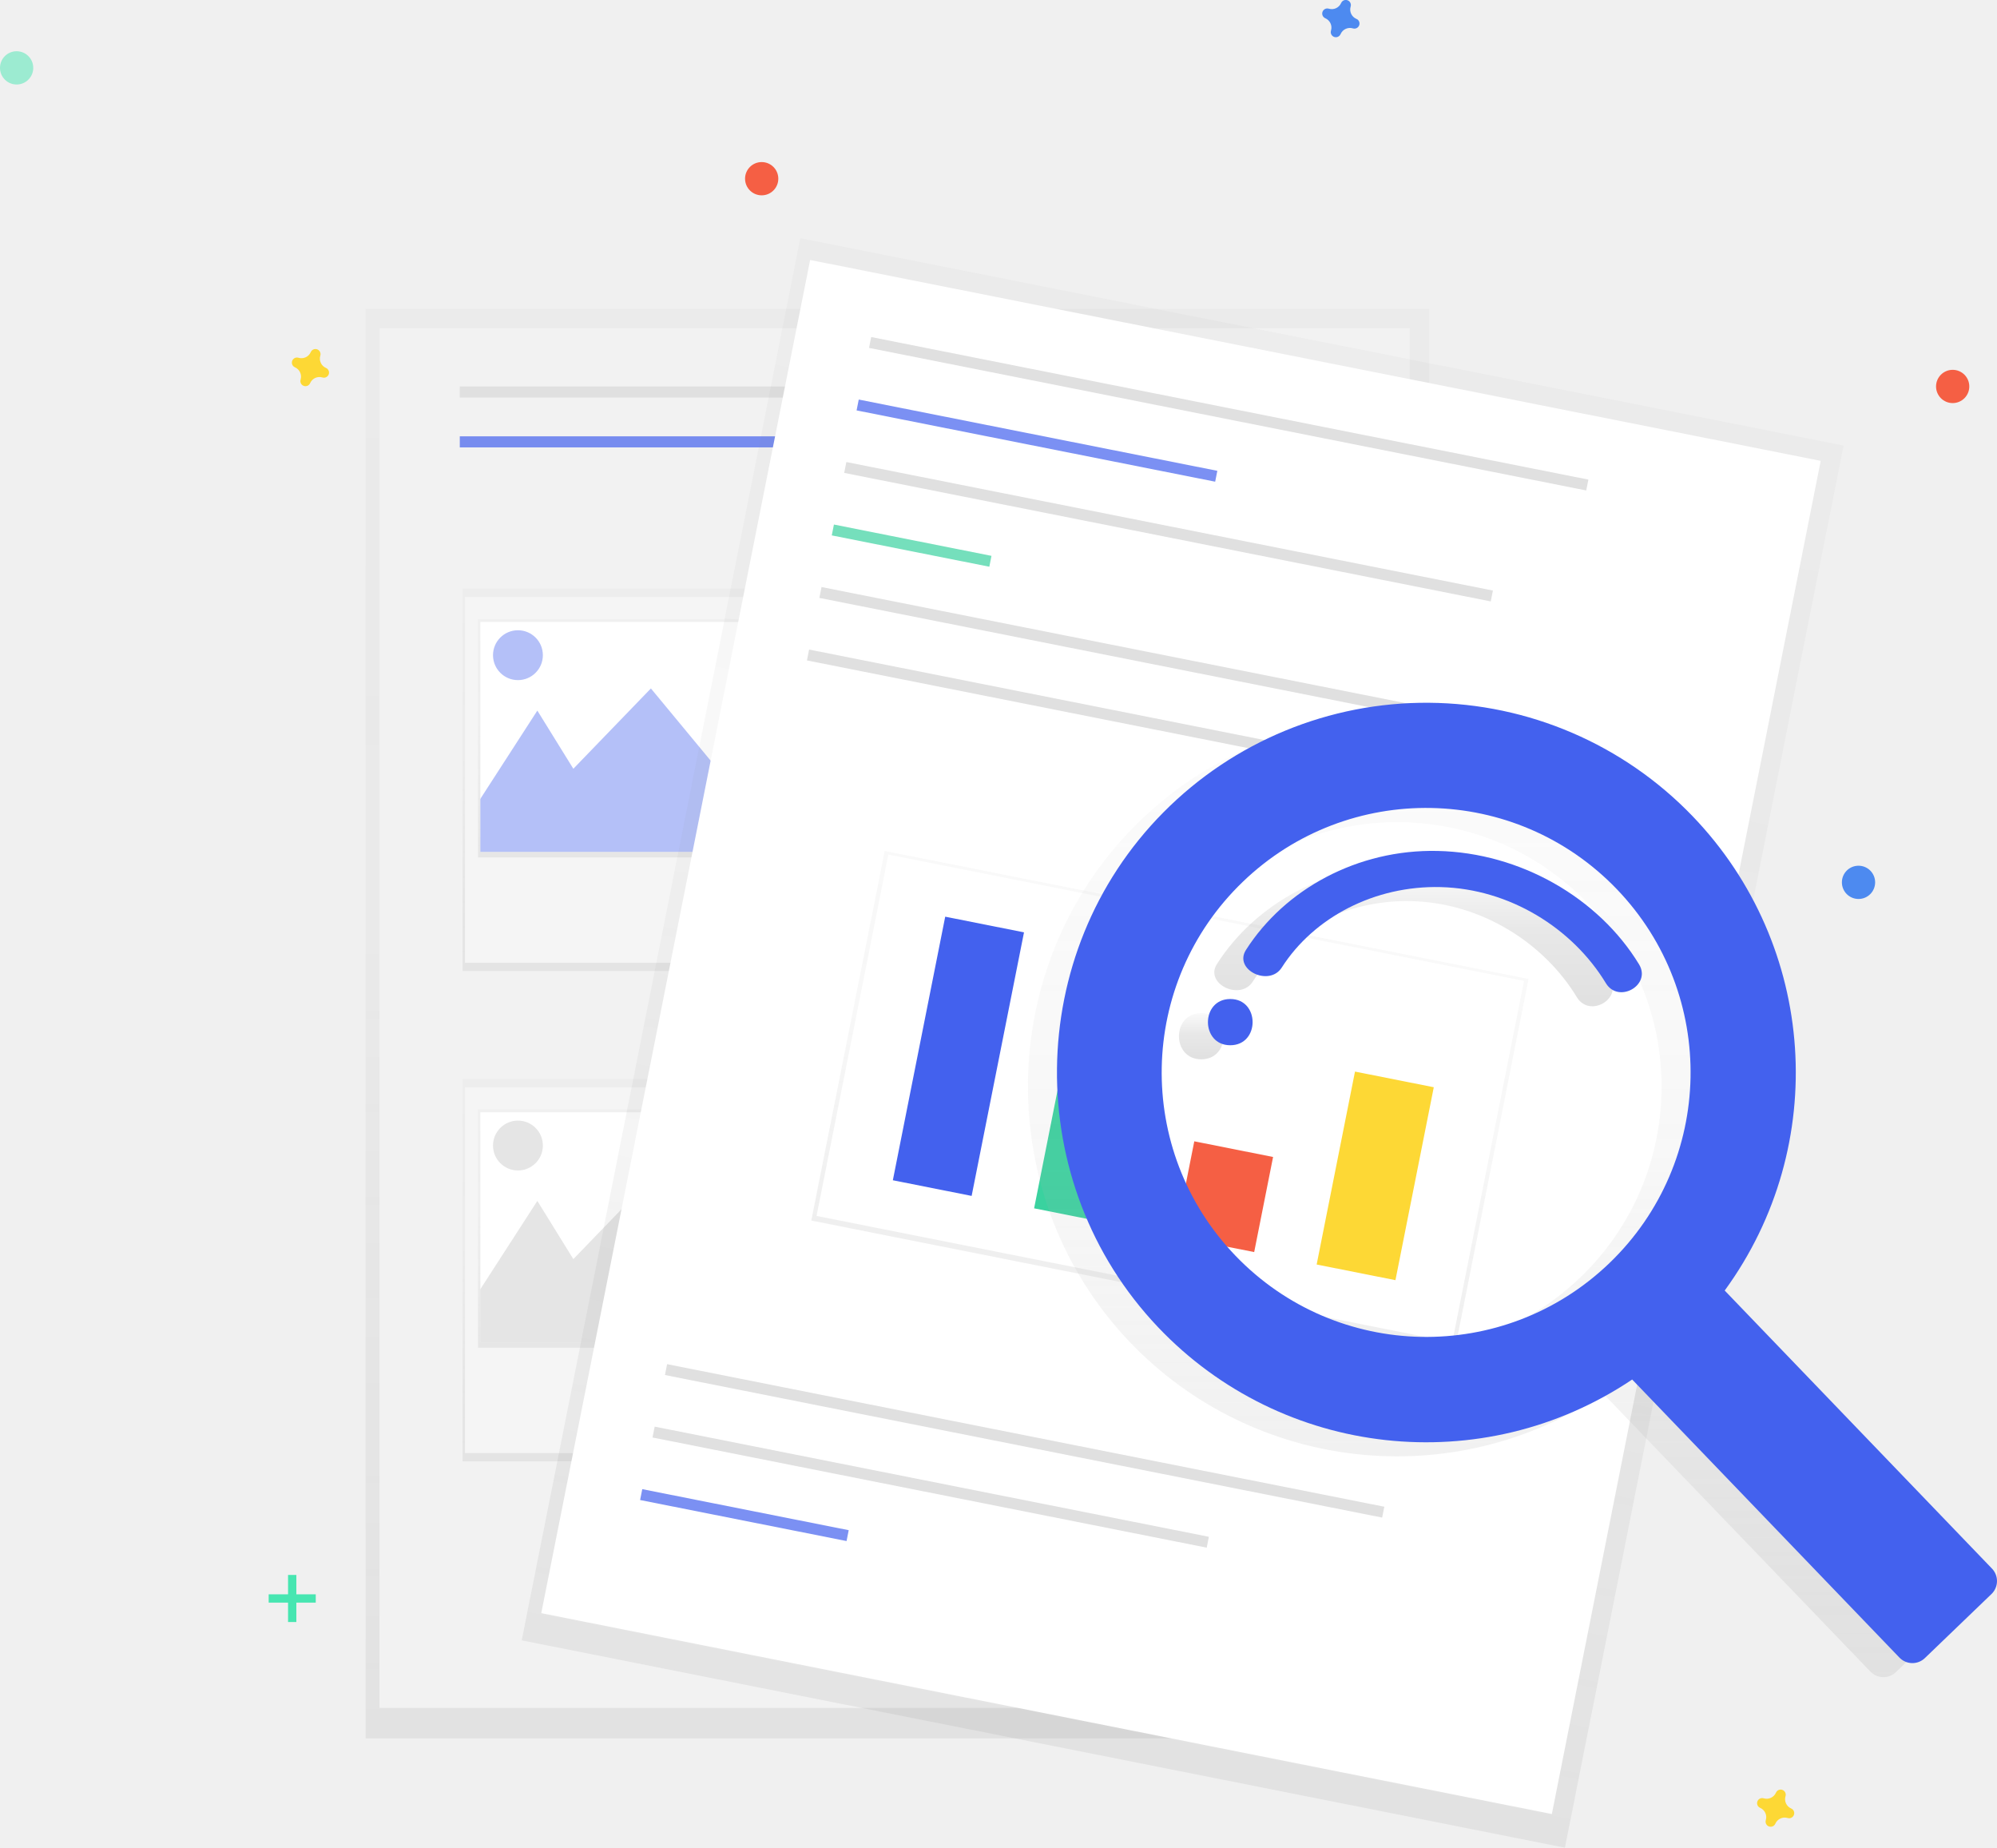
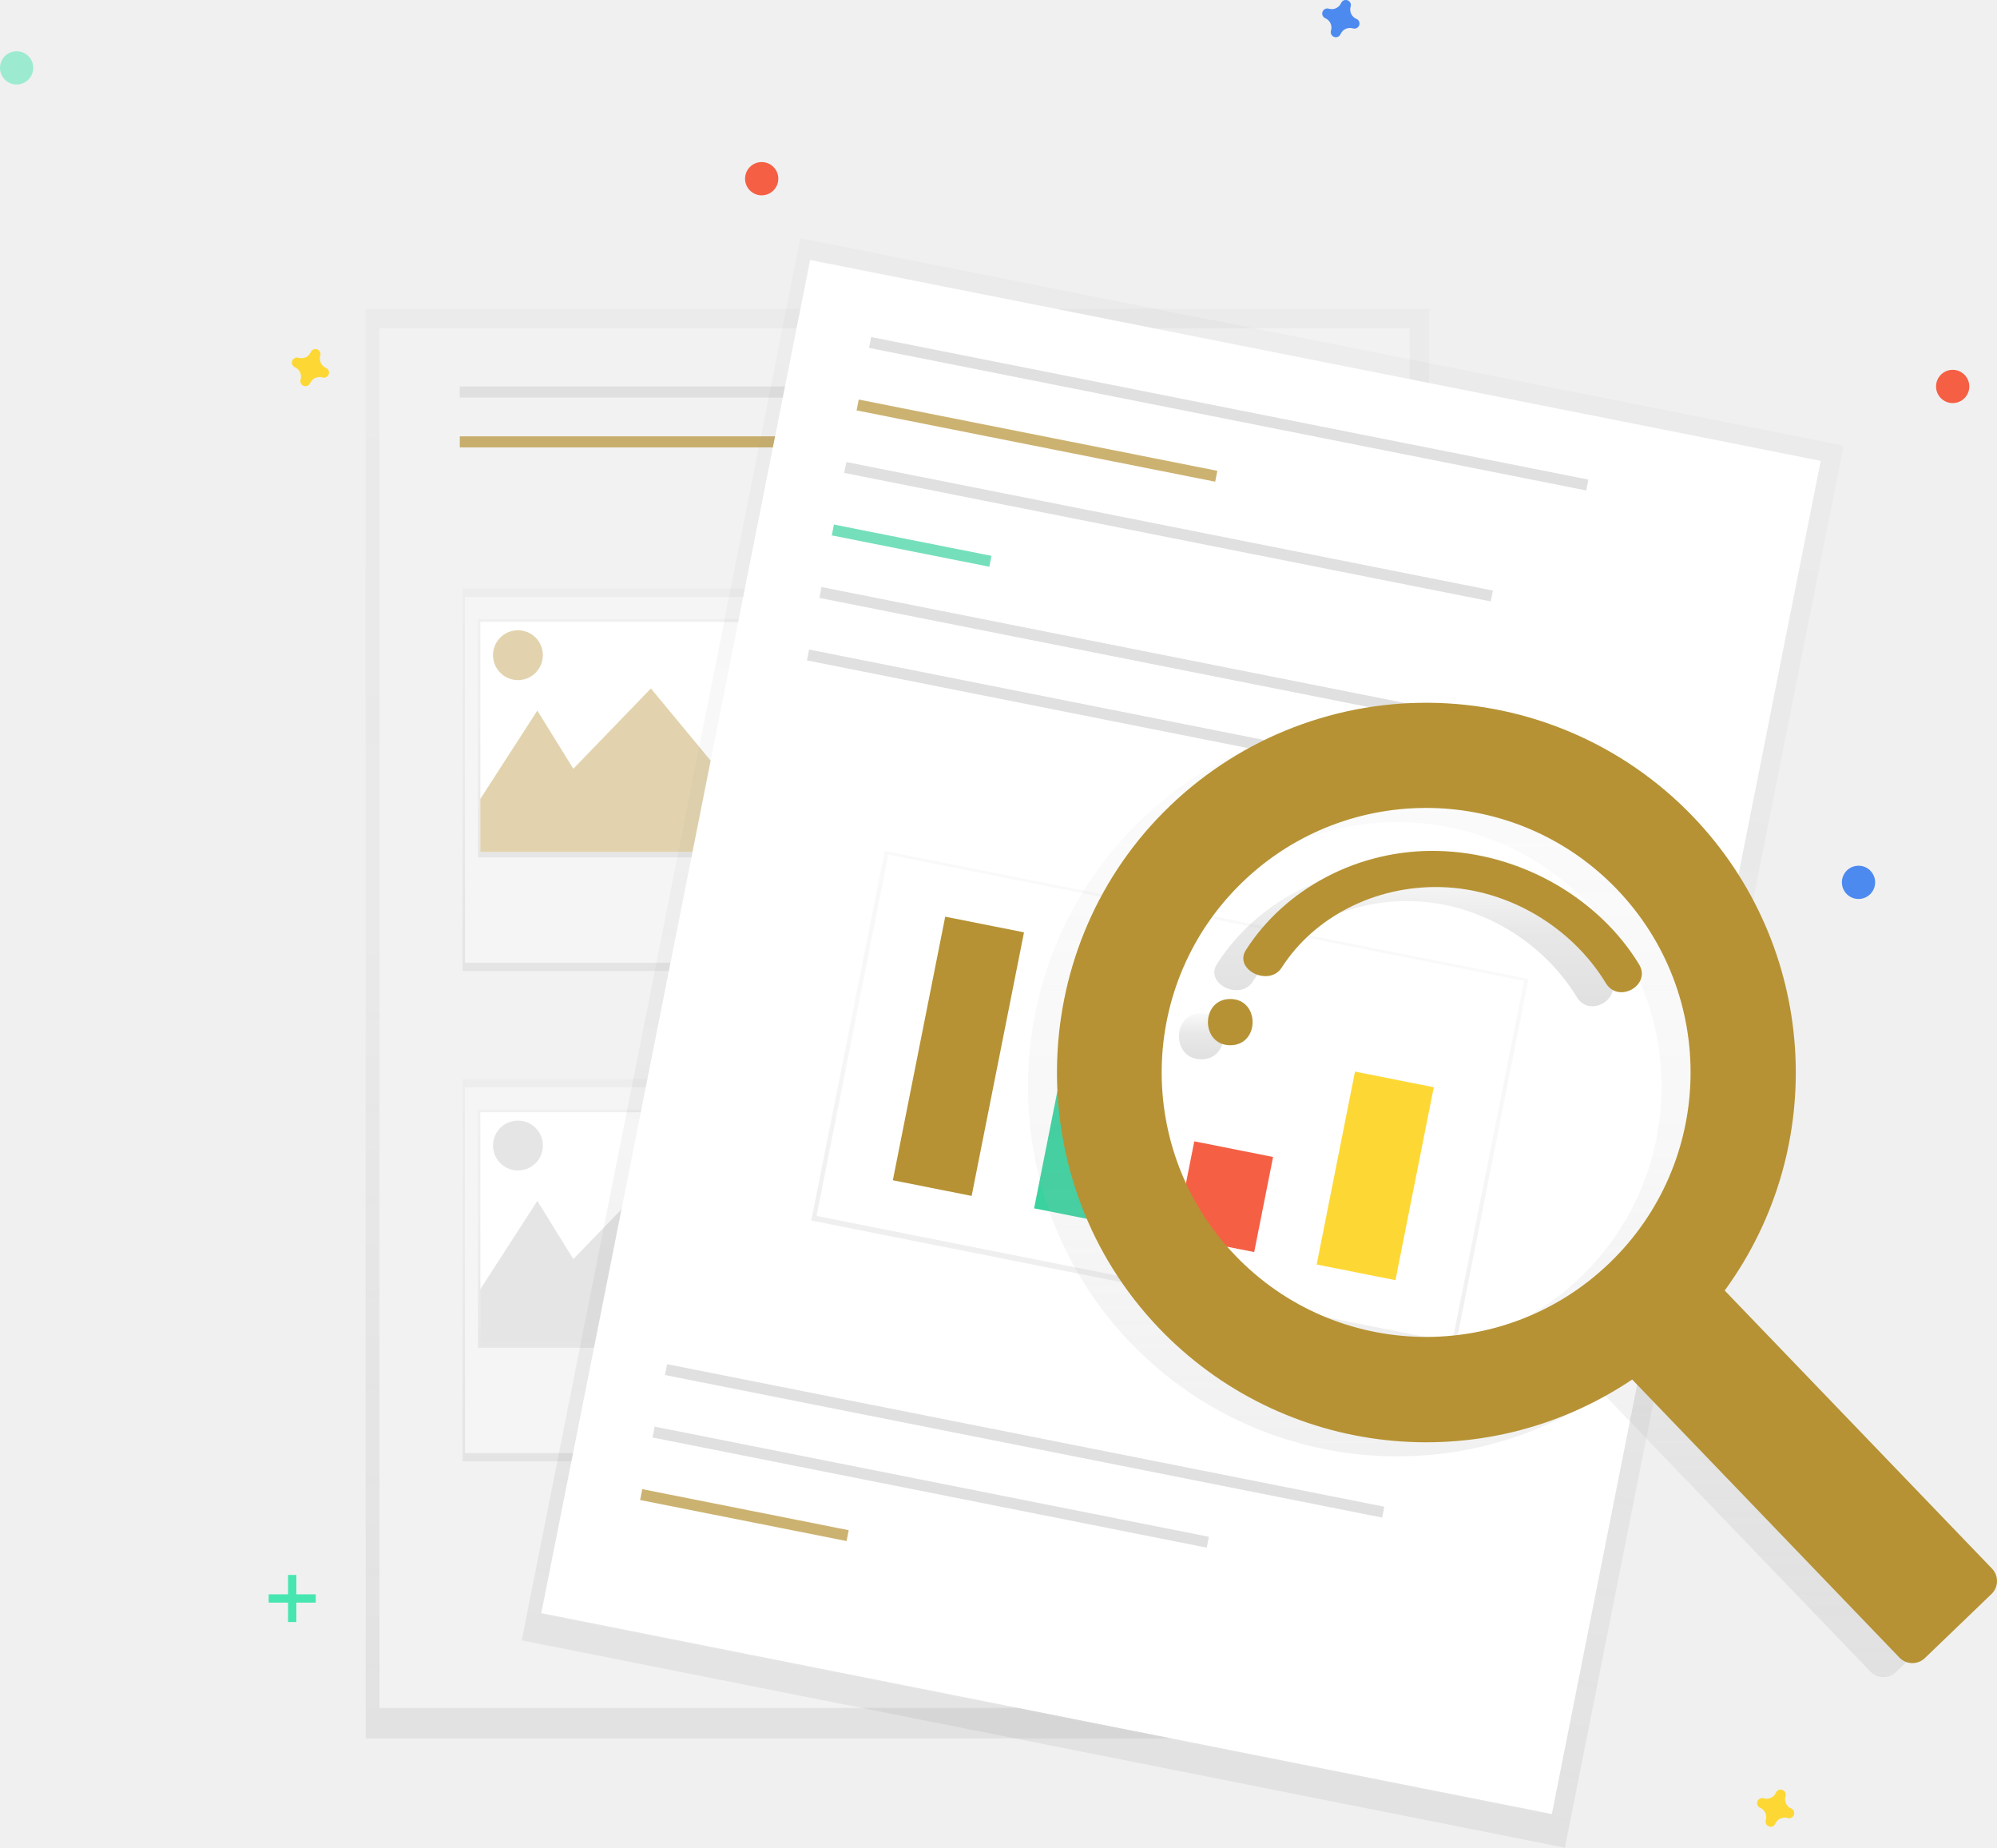
<svg xmlns="http://www.w3.org/2000/svg" xmlns:xlink="http://www.w3.org/1999/xlink" id="9a5c15f4-7944-40bc-b8da-d63b7d478a28" data-name="Layer 1" width="842" height="778.92" viewBox="0 0 842 778.92">
  <defs>
    <linearGradient id="a91ba363-77be-43f7-9cf6-91c4a3880d9c" x1="378.37" y1="732.81" x2="378.37" y2="130.21" gradientUnits="userSpaceOnUse">
      <stop offset="0" stop-color="gray" stop-opacity="0.25" />
      <stop offset="0.54" stop-color="gray" stop-opacity="0.12" />
      <stop offset="1" stop-color="gray" stop-opacity="0.1" />
    </linearGradient>
    <linearGradient id="d1e6aa0e-d79d-4f6f-afbb-c37e9ed80ff9" x1="274.44" y1="409.32" x2="274.44" y2="248.16" xlink:href="#a91ba363-77be-43f7-9cf6-91c4a3880d9c" />
    <linearGradient id="a279b039-1afd-4281-8292-ccd5c8c9b734" x1="274.44" y1="361.44" x2="274.44" y2="261.01" xlink:href="#a91ba363-77be-43f7-9cf6-91c4a3880d9c" />
    <clipPath id="42e7b1d1-2be2-47b0-aacb-a853df270819" transform="translate(-179 -60.54)">
      <rect id="cf34cfb5-9399-4bae-9cea-d47bbef6cb3a" data-name="&lt;Rectangle&gt;" x="381.54" y="322.72" width="143.79" height="96.93" fill="#fff" />
    </clipPath>
    <linearGradient id="972637f2-71db-4198-9c75-a0854a7fe249" x1="274.44" y1="616.03" x2="274.44" y2="454.87" xlink:href="#a91ba363-77be-43f7-9cf6-91c4a3880d9c" />
    <linearGradient id="6c85befd-f960-412c-83e0-663d4b13bf85" x1="274.44" y1="568.15" x2="274.44" y2="467.72" xlink:href="#a91ba363-77be-43f7-9cf6-91c4a3880d9c" />
    <clipPath id="f66b8fac-771d-49bf-85c7-4ce29a79f723" transform="translate(-179 -60.54)">
      <rect id="7439734d-5f7c-428f-88ce-e68b86a45c07" data-name="&lt;Rectangle&gt;" x="381.54" y="529.42" width="143.79" height="96.93" fill="#fff" />
    </clipPath>
    <linearGradient id="598f8edf-c762-4b18-b52d-250fc678075a" x1="688.76" y1="765.86" x2="688.76" y2="163.26" gradientTransform="translate(1142.22 -188.53) rotate(90)" xlink:href="#a91ba363-77be-43f7-9cf6-91c4a3880d9c" />
    <linearGradient id="013b841e-9a42-49b8-8a36-6db9ed002b72" x1="688.18" y1="568.49" x2="688.18" y2="409.67" gradientTransform="translate(1161.39 -164.01) rotate(90)" xlink:href="#a91ba363-77be-43f7-9cf6-91c4a3880d9c" />
    <linearGradient id="f8cab3c1-d868-48bc-b87d-cd2075ddc26a" x1="810.6" y1="767.54" x2="810.6" y2="362.71" gradientUnits="userSpaceOnUse">
      <stop offset="0" stop-color="#b3b3b3" stop-opacity="0.25" />
      <stop offset="0.54" stop-color="#b3b3b3" stop-opacity="0.1" />
      <stop offset="1" stop-color="#b3b3b3" stop-opacity="0.05" />
    </linearGradient>
    <linearGradient id="043d467e-585e-47c7-bb2c-06dd6f5be04b" x1="685.49" y1="507.08" x2="685.49" y2="487.6" gradientUnits="userSpaceOnUse">
      <stop offset="0" stop-opacity="0.12" />
      <stop offset="0.55" stop-opacity="0.09" />
      <stop offset="1" stop-opacity="0.02" />
    </linearGradient>
    <linearGradient id="be08032f-102d-431e-9b5f-1e4ebfc8159b" x1="774.99" y1="484.73" x2="774.99" y2="425.15" xlink:href="#043d467e-585e-47c7-bb2c-06dd6f5be04b" />
  </defs>
  <g opacity="0.5">
    <rect x="154.15" y="130.21" width="448.44" height="602.6" fill="url(#a91ba363-77be-43f7-9cf6-91c4a3880d9c)" />
  </g>
  <rect x="159.99" y="138.39" width="434.43" height="581.58" fill="#f2f2f2" />
  <rect x="193.86" y="162.91" width="149.48" height="4.67" fill="#e0e0e0" />
-   <rect x="193.86" y="183.93" width="149.48" height="4.67" fill="#4361ee" opacity="0.7" />
+   <rect x="193.86" y="183.93" width="149.48" height="4.67" fill="#b69234" opacity="0.7" />
  <rect x="365.53" y="162.91" width="149.48" height="4.67" fill="#e0e0e0" />
  <rect x="388.88" y="296.05" width="149.48" height="4.67" fill="#e0e0e0" />
  <rect x="392.39" y="308.89" width="149.48" height="4.67" fill="#e0e0e0" />
  <rect x="399.4" y="321.74" width="149.48" height="4.67" fill="#e0e0e0" />
  <rect x="388.88" y="502.75" width="149.48" height="4.67" fill="#e0e0e0" />
  <rect x="392.39" y="515.6" width="149.48" height="4.67" fill="#e0e0e0" />
  <rect x="399.4" y="528.44" width="149.48" height="4.67" fill="#e0e0e0" />
  <g opacity="0.5">
    <rect x="195.03" y="248.16" width="158.82" height="161.16" fill="url(#d1e6aa0e-d79d-4f6f-afbb-c37e9ed80ff9)" />
  </g>
  <rect x="196.03" y="251.67" width="156.32" height="154.15" fill="#f5f5f5" />
  <g opacity="0.5">
    <rect x="201.54" y="261.01" width="145.8" height="100.43" fill="url(#a279b039-1afd-4281-8292-ccd5c8c9b734)" />
  </g>
  <rect id="e1f34465-d008-41db-868b-e00503fb87b3" data-name="&lt;Rectangle&gt;" x="202.54" y="262.18" width="143.79" height="96.93" fill="#fff" />
  <g clip-path="url(#42e7b1d1-2be2-47b0-aacb-a853df270819)">
-     <polygon points="190.35 355.61 226.56 299.55 241.74 324.07 274.44 290.21 302.47 324.07 326.99 273.86 390.05 374.29 185.68 367.28 190.35 355.61" fill="#4361ee" opacity="0.4" />
-     <circle cx="218.38" cy="276.19" r="10.51" fill="#4361ee" opacity="0.4" />
+     <polygon points="190.35 355.61 226.56 299.55 241.74 324.07 274.44 290.21 302.47 324.07 326.99 273.86 390.05 374.29 185.68 367.28 190.35 355.61" fill="#b69234" opacity="0.4" />
+     <circle cx="218.38" cy="276.19" r="10.51" fill="#b69234" opacity="0.4" />
  </g>
  <g opacity="0.5">
    <rect x="195.03" y="454.87" width="158.82" height="161.16" fill="url(#972637f2-71db-4198-9c75-a0854a7fe249)" />
  </g>
  <rect x="196.03" y="458.37" width="156.32" height="154.15" fill="#f5f5f5" />
  <g opacity="0.5">
    <rect x="201.54" y="467.72" width="145.8" height="100.43" fill="url(#6c85befd-f960-412c-83e0-663d4b13bf85)" />
  </g>
  <rect id="c95ac4f6-be4d-44a3-92c2-5c8066e2b531" data-name="&lt;Rectangle&gt;" x="202.54" y="468.88" width="143.79" height="96.93" fill="#fff" />
  <g clip-path="url(#f66b8fac-771d-49bf-85c7-4ce29a79f723)">
    <polygon points="190.35 562.31 226.56 506.25 241.74 530.78 274.44 496.91 302.47 530.78 326.99 480.56 390.05 580.99 185.68 573.99 190.35 562.31" fill="#bdbdbd" opacity="0.4" />
    <circle cx="218.38" cy="482.9" r="10.51" fill="#bdbdbd" opacity="0.4" />
  </g>
  <g opacity="0.5">
    <rect x="376.36" y="276.01" width="602.6" height="448.44" transform="translate(-124.09 1006.82) rotate(-78.76)" fill="url(#598f8edf-c762-4b18-b52d-250fc678075a)" />
  </g>
  <rect x="386.18" y="280.49" width="581.58" height="434.43" transform="translate(-122.17 1004.12) rotate(-78.76)" fill="#fff" />
  <rect x="542.89" y="232.65" width="308.31" height="4.67" transform="translate(-119.81 -191.93) rotate(11.24)" fill="#e0e0e0" />
  <rect x="456.83" y="665.62" width="308.31" height="4.67" transform="translate(-37.05 -166.84) rotate(11.24)" fill="#e0e0e0" />
  <rect x="452.26" y="685.13" width="238.24" height="4.67" transform="translate(-34.01 -158.75) rotate(11.24)" fill="#e0e0e0" />
-   <rect x="448.46" y="696.91" width="88.75" height="4.67" transform="translate(-33.22 -143.21) rotate(11.24)" fill="#4361ee" opacity="0.7" />
-   <rect x="539.13" y="243.97" width="154.15" height="4.67" transform="translate(-119.16 -175.95) rotate(11.24)" fill="#4361ee" opacity="0.7" />
+   <rect x="448.46" y="696.91" width="88.75" height="4.67" transform="translate(-33.22 -143.21) rotate(11.24)" fill="#b69234" opacity="0.7" />
+   <rect x="539.13" y="243.97" width="154.15" height="4.67" transform="translate(-119.16 -175.95) rotate(11.24)" fill="#b69234" opacity="0.7" />
  <rect x="532.71" y="282.38" width="277.94" height="4.67" transform="translate(-110.6 -186.03) rotate(11.24)" fill="#e0e0e0" />
  <rect x="529.49" y="288.24" width="67.73" height="4.67" transform="translate(-111.54 -164.8) rotate(11.24)" fill="#3ad29f" opacity="0.7" />
  <rect x="521.95" y="338.03" width="308.31" height="4.67" transform="translate(-99.67 -185.82) rotate(11.24)" fill="#e0e0e0" />
  <g opacity="0.5">
    <rect x="592.89" y="385.78" width="158.82" height="276.77" transform="translate(-151.88 1020.84) rotate(-78.76)" fill="url(#013b841e-9a42-49b8-8a36-6db9ed002b72)" />
  </g>
  <rect x="535.78" y="445.94" width="273.27" height="155.32" transform="translate(-64.02 -181.59) rotate(11.24)" fill="#fff" />
  <rect x="516.71" y="364.38" width="308.31" height="4.67" transform="translate(-94.63 -184.29) rotate(11.24)" fill="#e0e0e0" />
-   <rect x="566.14" y="449.2" width="33.87" height="113.28" transform="translate(-69.19 -164.51) rotate(11.24)" fill="#4361ee" />
+   <rect x="566.14" y="449.2" width="33.87" height="113.28" transform="translate(-69.19 -164.51) rotate(11.24)" fill="#b69234" />
  <rect x="622.06" y="498.05" width="33.87" height="75.91" transform="translate(-62.24 -174.83) rotate(11.24)" fill="#3ad29f" />
  <rect x="678.21" y="544.59" width="33.87" height="40.87" transform="translate(-55.5 -185.22) rotate(11.24)" fill="#f55f44" />
  <rect x="741.87" y="514.79" width="33.87" height="82.92" transform="translate(-55.99 -197.8) rotate(11.24)" fill="#fdd835" />
  <path d="M880.45,410.55a155.89,155.89,0,0,0-223.11-1.68c-59,59.48-60,156.33-2.29,217.07A155.89,155.89,0,0,0,854.95,648L967.64,765.21a7.59,7.59,0,0,0,10.73.21l28.08-27a7.59,7.59,0,0,0,.21-10.73L894,610.49A155.9,155.9,0,0,0,880.45,410.55ZM845.35,599a111.5,111.5,0,1,1,3.1-157.66A111.5,111.5,0,0,1,845.35,599Z" transform="translate(-179 -60.54)" fill="url(#f8cab3c1-d868-48bc-b87d-cd2075ddc26a)" />
  <path d="M685.49,487.6c-12.54,0-12.56,19.49,0,19.49S698.05,487.6,685.49,487.6Z" transform="translate(-179 -60.54)" fill="url(#043d467e-585e-47c7-bb2c-06dd6f5be04b)" />
  <path d="M772.9,425.17c-33.75-.76-64.46,16.17-80.79,41.73-5.33,8.34,9.8,15.71,15.1,7.41,13.52-21.16,39.21-34.6,67-33.9,29.12.73,55.62,17.39,69.65,40.51,5.32,8.77,19.27.8,14-7.92C840.8,445,807.76,426,772.9,425.17Z" transform="translate(-179 -60.54)" fill="url(#be08032f-102d-431e-9b5f-1e4ebfc8159b)" />
-   <path d="M892.68,404.63a155.89,155.89,0,0,0-223.11-1.68c-59,59.48-60,156.33-2.29,217.07a155.89,155.89,0,0,0,199.9,22.05L979.86,759.29a7.59,7.59,0,0,0,10.73.21l28.08-27a7.59,7.59,0,0,0,.21-10.73L906.19,604.56A155.9,155.9,0,0,0,892.68,404.63ZM857.58,593a111.5,111.5,0,1,1,3.1-157.66A111.5,111.5,0,0,1,857.58,593Z" transform="translate(-179 -60.54)" fill="#4361ee" />
-   <path d="M697.72,481.67c-12.54,0-12.56,19.49,0,19.49S710.28,481.67,697.72,481.67Z" transform="translate(-179 -60.54)" fill="#4361ee" />
-   <path d="M785.13,419.25c-33.75-.76-64.46,16.17-80.79,41.73-5.33,8.34,9.8,15.71,15.1,7.41,13.52-21.16,39.21-34.6,67-33.9,29.12.73,55.62,17.39,69.65,40.51,5.32,8.77,19.27.8,14-7.92C853,439,820,420,785.13,419.25Z" transform="translate(-179 -60.54)" fill="#4361ee" />
+   <path d="M892.68,404.63a155.89,155.89,0,0,0-223.11-1.68c-59,59.48-60,156.33-2.29,217.07a155.89,155.89,0,0,0,199.9,22.05L979.86,759.29a7.59,7.59,0,0,0,10.73.21l28.08-27a7.59,7.59,0,0,0,.21-10.73L906.19,604.56A155.9,155.9,0,0,0,892.68,404.63ZM857.58,593a111.5,111.5,0,1,1,3.1-157.66A111.5,111.5,0,0,1,857.58,593Z" transform="translate(-179 -60.54)" fill="#b69234" />
+   <path d="M697.72,481.67c-12.54,0-12.56,19.49,0,19.49S710.28,481.67,697.72,481.67Z" transform="translate(-179 -60.54)" fill="#b69234" />
+   <path d="M785.13,419.25c-33.75-.76-64.46,16.17-80.79,41.73-5.33,8.34,9.8,15.71,15.1,7.41,13.52-21.16,39.21-34.6,67-33.9,29.12.73,55.62,17.39,69.65,40.51,5.32,8.77,19.27.8,14-7.92C853,439,820,420,785.13,419.25Z" transform="translate(-179 -60.54)" fill="#b69234" />
  <rect x="121.45" y="663.91" width="3.5" height="19.85" fill="#47e6b1" />
  <rect x="300.45" y="724.45" width="3.5" height="19.85" transform="translate(857.58 371.63) rotate(90)" fill="#47e6b1" />
  <path d="M750.87,68.49a4.29,4.29,0,0,1-2.39-5.19,2.06,2.06,0,0,0,.09-.48h0a2.15,2.15,0,0,0-3.87-1.43h0a2.06,2.06,0,0,0-.24.42,4.29,4.29,0,0,1-5.19,2.39,2.06,2.06,0,0,0-.48-.09h0A2.15,2.15,0,0,0,737.38,68h0a2.06,2.06,0,0,0,.42.24,4.29,4.29,0,0,1,2.39,5.19,2.06,2.06,0,0,0-.09.48h0A2.15,2.15,0,0,0,744,75.32h0a2.06,2.06,0,0,0,.24-.42,4.29,4.29,0,0,1,5.19-2.39,2.06,2.06,0,0,0,.48.09h0a2.15,2.15,0,0,0,1.43-3.87h0A2.06,2.06,0,0,0,750.87,68.49Z" transform="translate(-179 -60.54)" fill="#4d8af0" />
  <path d="M316.44,215.64a4.29,4.29,0,0,1-2.39-5.19,2.06,2.06,0,0,0,.09-.48h0a2.15,2.15,0,0,0-3.87-1.43h0a2.06,2.06,0,0,0-.24.42,4.29,4.29,0,0,1-5.19,2.39,2.06,2.06,0,0,0-.48-.09h0a2.15,2.15,0,0,0-1.43,3.87h0a2.06,2.06,0,0,0,.42.24,4.29,4.29,0,0,1,2.39,5.19,2.06,2.06,0,0,0-.09.48h0a2.15,2.15,0,0,0,3.87,1.43h0a2.06,2.06,0,0,0,.24-.42,4.29,4.29,0,0,1,5.19-2.39,2.06,2.06,0,0,0,.48.09h0a2.15,2.15,0,0,0,1.43-3.87h0A2.06,2.06,0,0,0,316.44,215.64Z" transform="translate(-179 -60.54)" fill="#fdd835" />
  <path d="M934.22,822.9a4.29,4.29,0,0,1-2.39-5.19,2.06,2.06,0,0,0,.09-.48h0a2.15,2.15,0,0,0-3.87-1.43h0a2.06,2.06,0,0,0-.24.42,4.29,4.29,0,0,1-5.19,2.39,2.06,2.06,0,0,0-.48-.09h0a2.15,2.15,0,0,0-1.43,3.87h0a2.06,2.06,0,0,0,.42.24,4.29,4.29,0,0,1,2.39,5.19,2.06,2.06,0,0,0-.09.48h0a2.15,2.15,0,0,0,3.87,1.43h0a2.06,2.06,0,0,0,.24-.42,4.29,4.29,0,0,1,5.19-2.39,2.06,2.06,0,0,0,.48.09h0a2.15,2.15,0,0,0,1.43-3.87h0A2.06,2.06,0,0,0,934.22,822.9Z" transform="translate(-179 -60.54)" fill="#fdd835" />
  <circle cx="321.15" cy="75.33" r="7.01" fill="#f55f44" />
  <circle cx="823.31" cy="162.91" r="7.01" fill="#f55f44" />
  <circle cx="783.61" cy="371.95" r="7.01" fill="#4d8af0" />
  <circle cx="7.01" cy="28.61" r="7.01" fill="#47e6b1" opacity="0.5" />
</svg>
